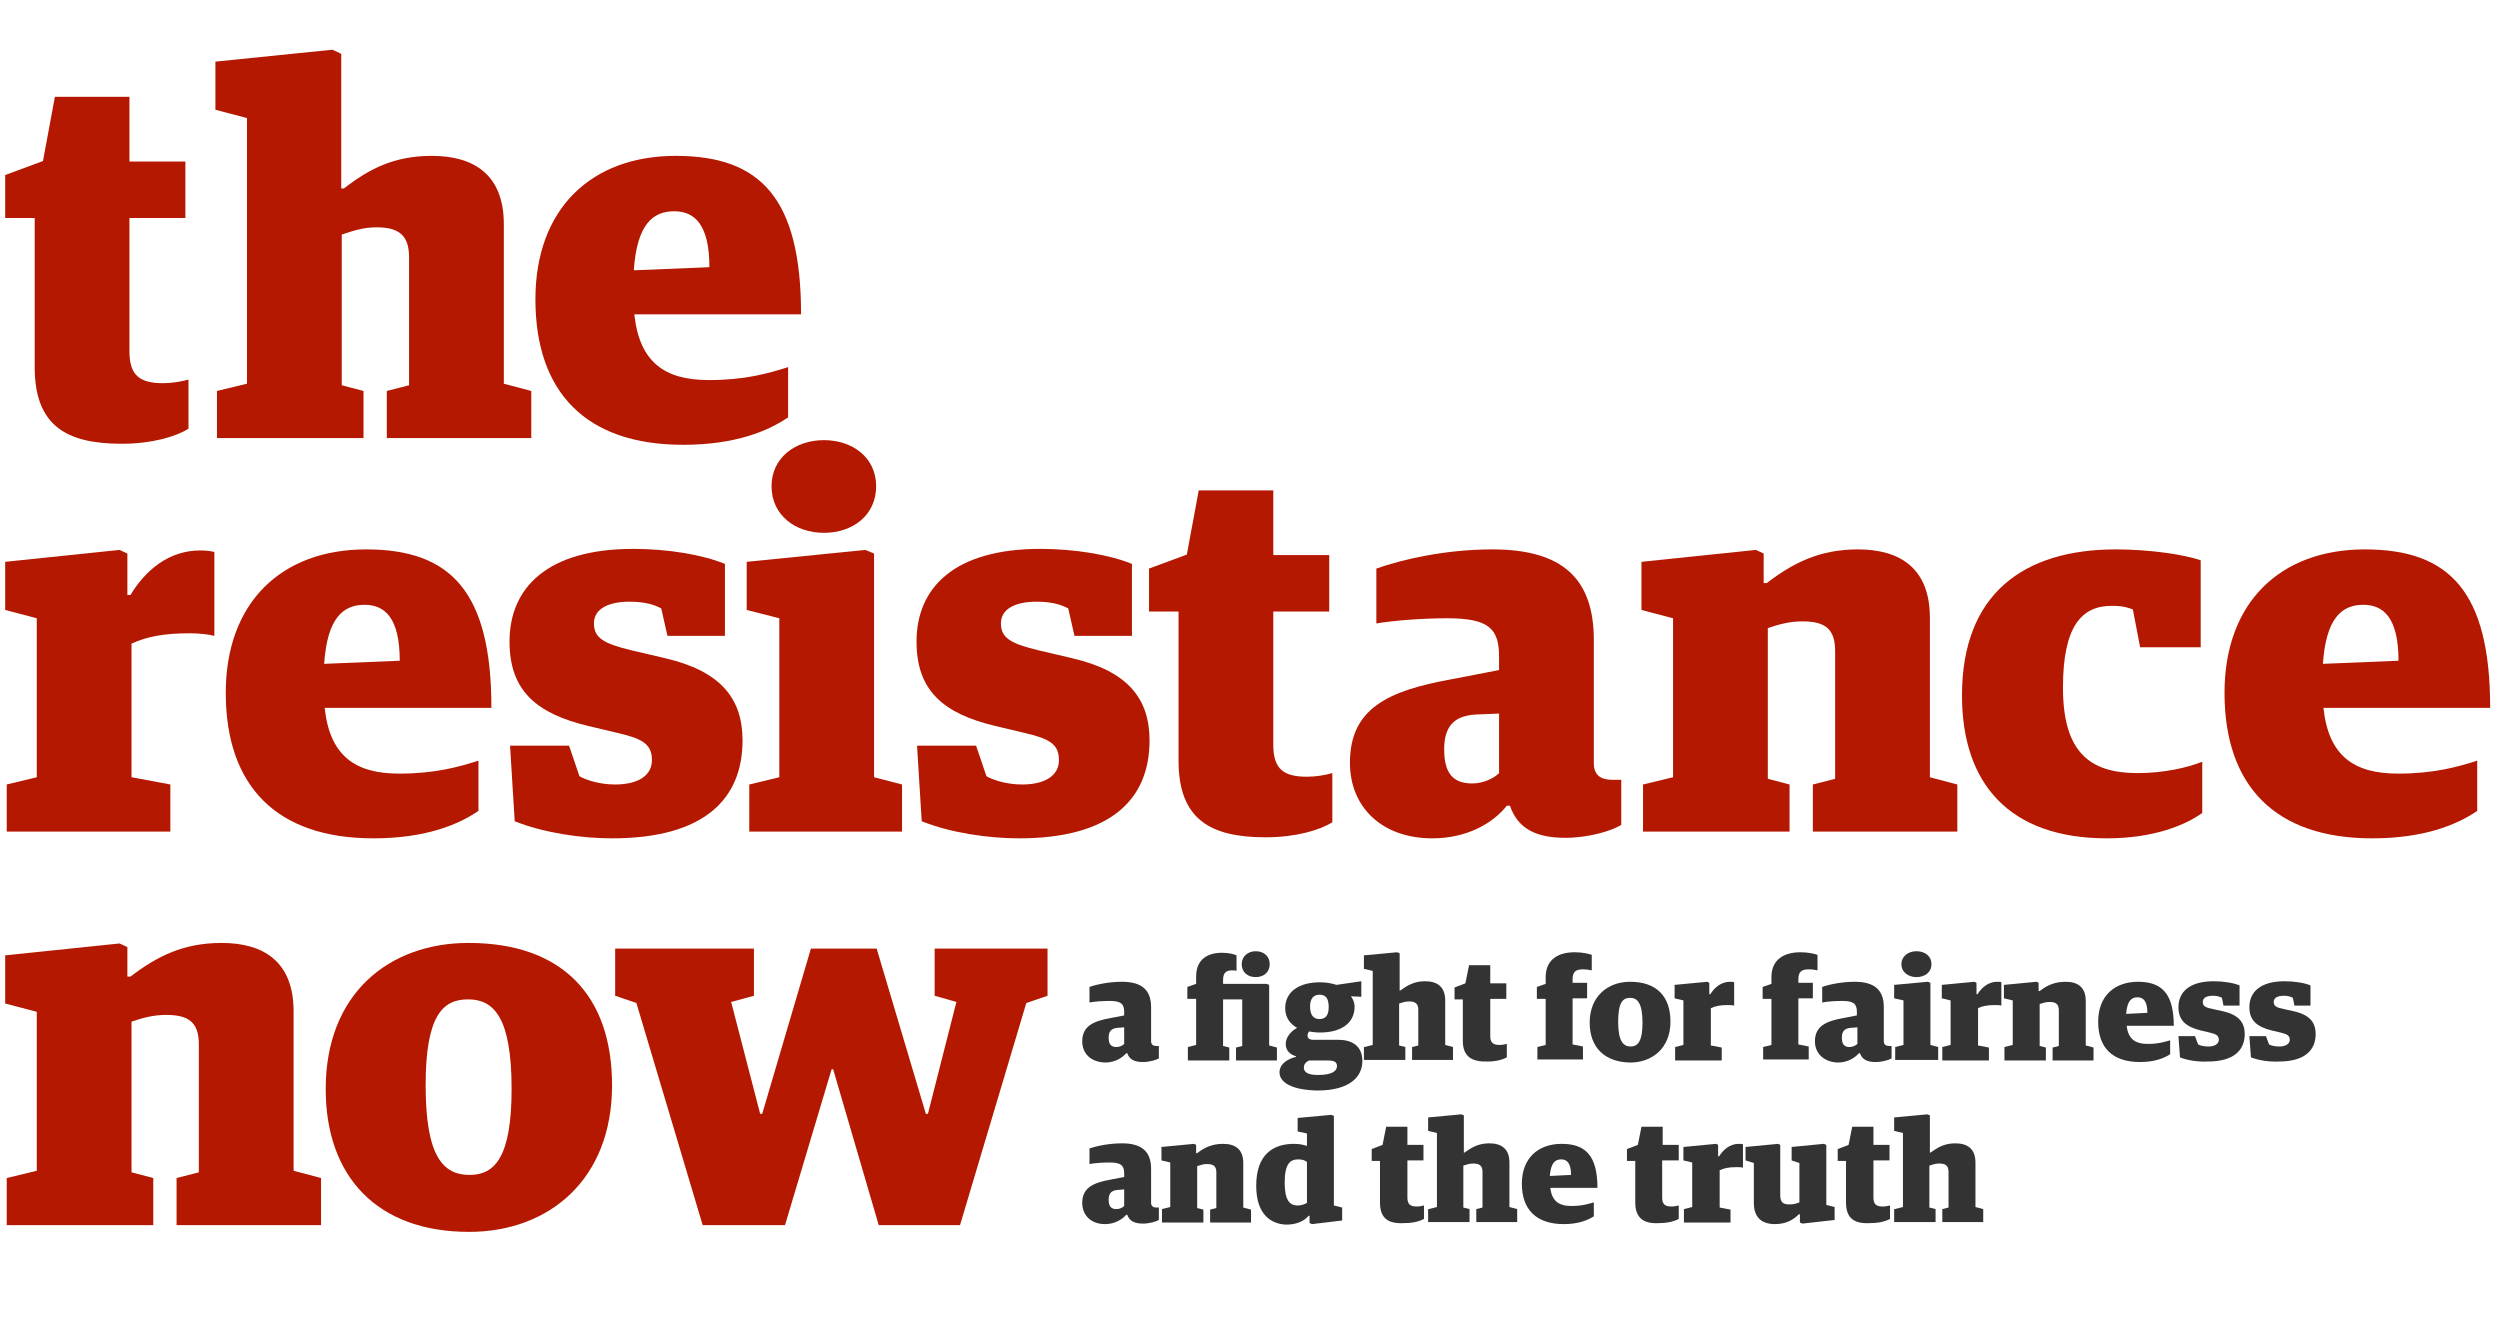
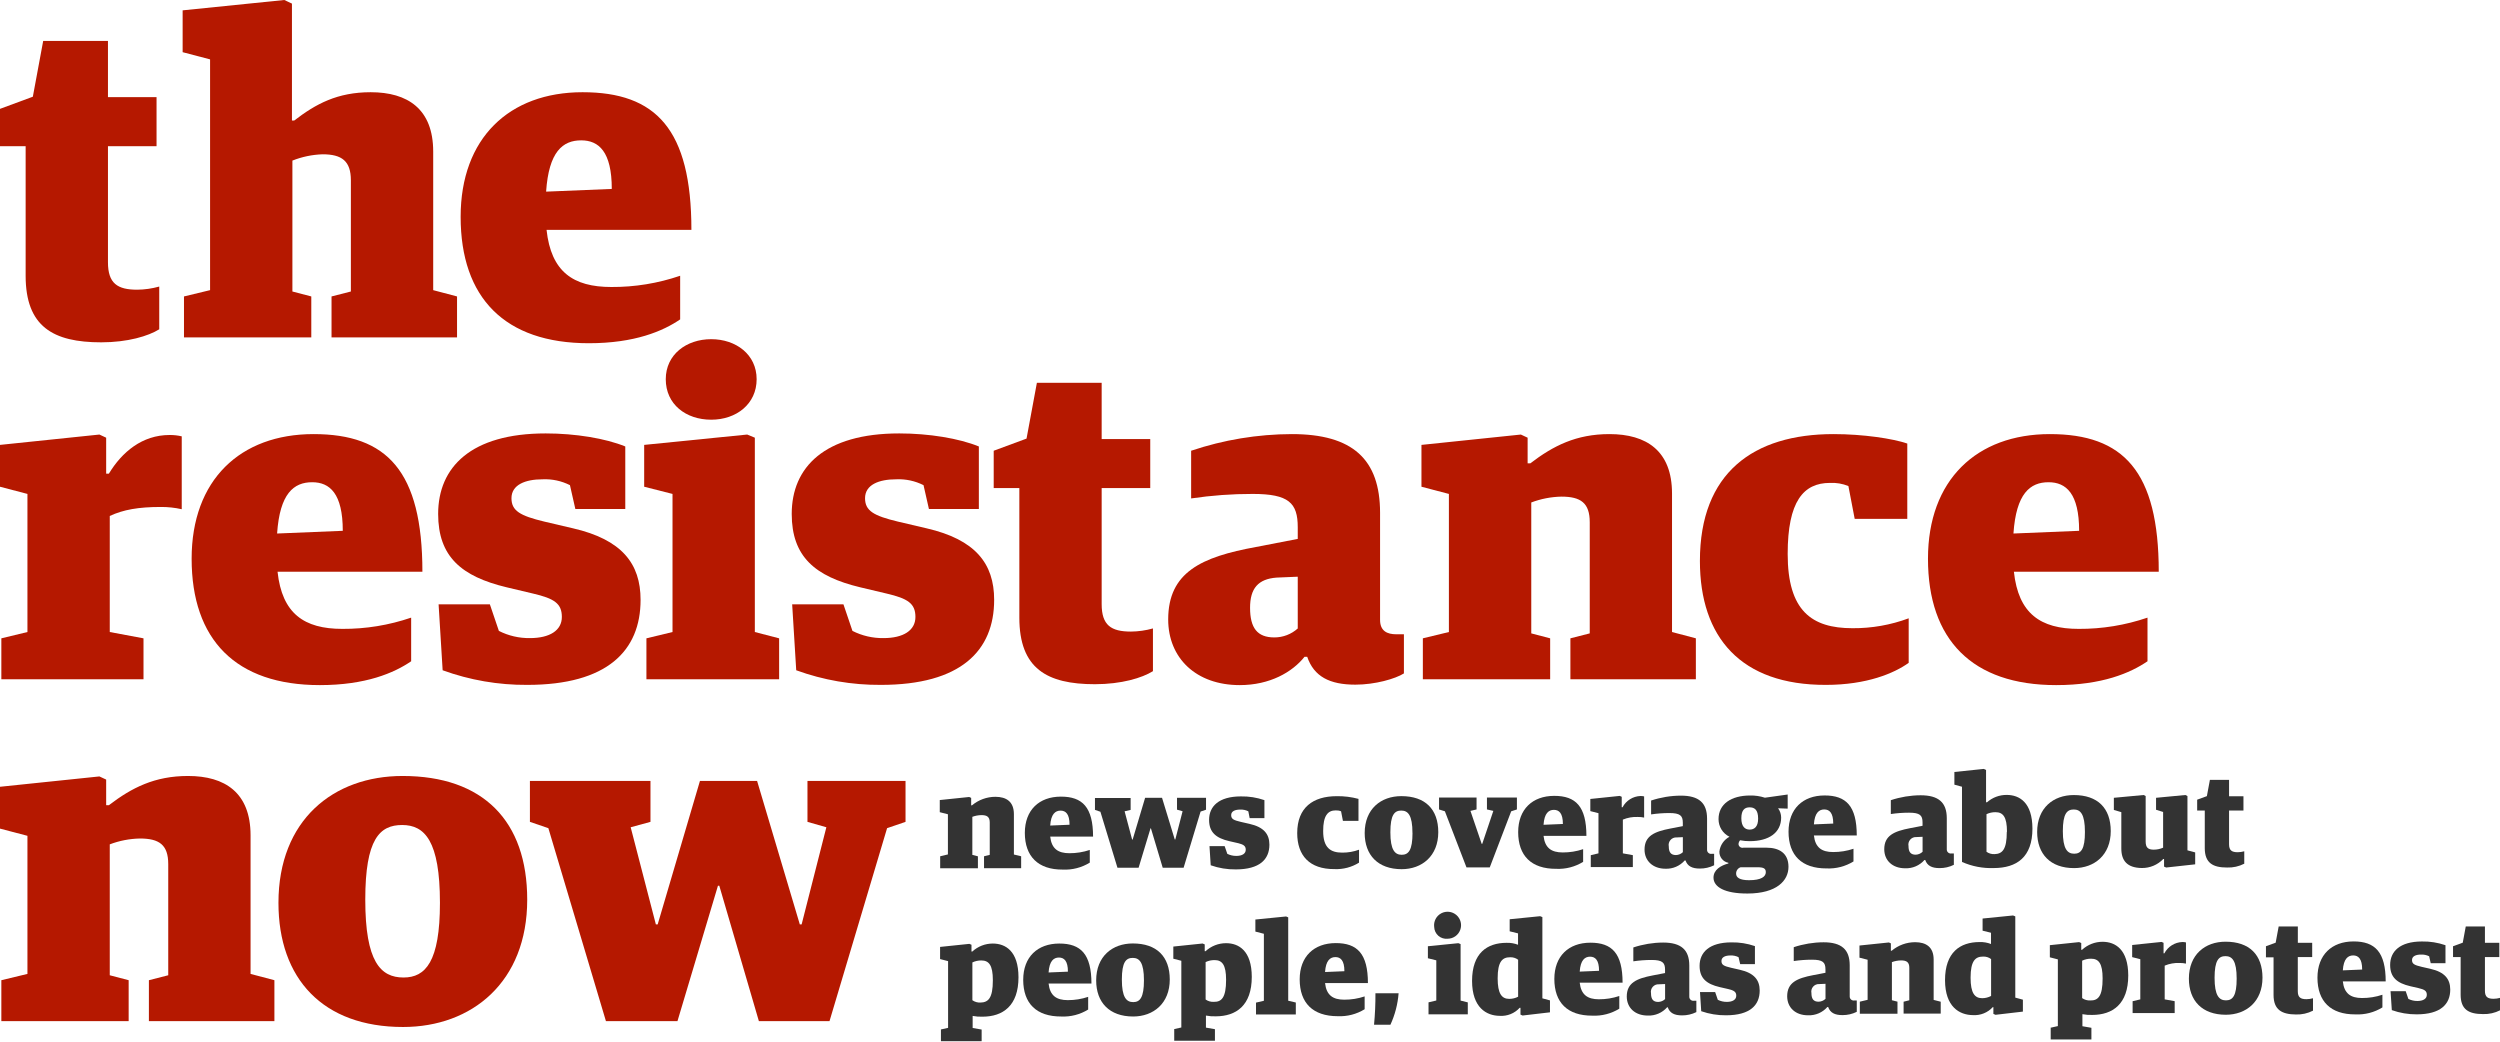
- <svg xmlns="http://www.w3.org/2000/svg" version="1.1" id="Layer_1" x="0px" y="0px" viewBox="0 0 482.8 258.7" style="enable-background:new 0 0 482.8 258.7;" xml:space="preserve">
-   <style type="text/css">
- 	.st0{fill:#B51800;}
- 	.st1{fill:#333333;}
- </style>
-   <g>
-     <path class="st0" d="M6.7,70.9V42.1H1v-8.3l7.3-2.7l2.3-12.4H25v12.5h10.8v10.9H25v25.8c0,4.7,2.1,6.1,6.5,6.1   c1.7,0,3.5-0.3,4.9-0.7v9.5c-2.4,1.5-7,2.9-12.9,2.9C12.8,85.7,6.7,82.2,6.7,70.9z" />
-     <path class="st0" d="M41.9,75.5l5.8-1.4V22.8l-6.1-1.6v-9.3l22.6-2.3l1.7,0.8v26h0.5c4.8-3.7,9.6-6.3,17-6.3   c8.2,0,13.9,3.7,13.9,13.2v30.8l5.3,1.4v9.1H74.7v-9.1l4.3-1.1V49.7c0-4.3-2-5.8-6.3-5.8c-2.6,0-4.6,0.7-6.7,1.4v29.1l4.2,1.1v9.1   H41.9V75.5z" />
-     <path class="st0" d="M103.4,57.8c0-17.5,10.8-27.7,27.1-27.7c16.4,0,24.2,8.2,24.2,30.6h-32.2c1,9.3,5.9,12.7,14.4,12.7   c7,0,11.5-1.3,15.3-2.5v9.7c-3.8,2.6-10.1,5.3-20.3,5.3C113.2,85.9,103.4,75.8,103.4,57.8z M137,51.6c0-8.3-2.9-10.8-6.8-10.8   c-4.1,0-7.2,2.5-7.8,11.4L137,51.6z" />
-     <path class="st0" d="M1.3,151.5l5.8-1.4v-30.7L1,117.8v-9.3l22.1-2.3l1.5,0.7v8h0.6c2.9-4.8,7.4-8.6,13.5-8.6c0.9,0,2,0.1,2.7,0.3   v16.2c-1.1-0.3-3-0.5-4.7-0.5c-4.9,0-8.3,0.6-11.3,2v25.8l7.5,1.4v9.1H1.3V151.5z" />
-     <path class="st0" d="M43.6,133.8c0-17.5,10.8-27.7,27.1-27.7c16.4,0,24.2,8.2,24.2,30.6H62.7c1,9.3,5.9,12.7,14.4,12.7   c7,0,11.5-1.3,15.3-2.5v9.7c-3.8,2.6-10.1,5.3-20.3,5.3C53.4,161.9,43.6,151.8,43.6,133.8z M77.2,127.6c0-8.3-2.9-10.8-6.8-10.8   c-4.1,0-7.2,2.5-7.8,11.4L77.2,127.6z" />
-     <path class="st0" d="M99.4,158.6L98.5,144h11.4l2,5.9c1.2,0.7,3.8,1.6,6.9,1.6c4.4,0,7.1-1.7,7.1-4.7s-1.7-4.1-6.4-5.2l-5.9-1.4   c-10-2.4-15.2-6.8-15.2-16.3c0-10.4,7.3-17.9,23.9-17.9c6.6,0,13.3,1.1,17.7,2.9v13.9h-11.1l-1.2-5.3c-1.3-0.7-3.1-1.3-6.1-1.3   c-3.8,0-6.9,1.2-6.9,4.2c0,2.8,1.9,3.9,7.3,5.2l6.4,1.5c10.8,2.5,15,7.8,15,15.9c0,11.3-7.4,18.9-25.2,18.9   C112.1,161.9,104.9,160.8,99.4,158.6z" />
-     <path class="st0" d="M144.7,151.5l5.8-1.4v-30.7l-6.3-1.6v-9.3l22.9-2.3l1.7,0.7v43.2l5.4,1.4v9.1h-29.5V151.5z M149,93.9   c0-5.5,4.6-8.9,10.1-8.9c5.6,0,10.1,3.4,10.1,8.9c0,5.6-4.5,9-10.1,9C153.6,102.9,149,99.5,149,93.9z" />
-     <path class="st0" d="M178,158.6l-0.9-14.6h11.4l2,5.9c1.2,0.7,3.8,1.6,6.9,1.6c4.4,0,7.1-1.7,7.1-4.7s-1.7-4.1-6.4-5.2l-5.9-1.4   c-10-2.4-15.2-6.8-15.2-16.3c0-10.4,7.3-17.9,23.9-17.9c6.6,0,13.3,1.1,17.7,2.9v13.9h-11.1l-1.2-5.3c-1.3-0.7-3.1-1.3-6.1-1.3   c-3.8,0-6.9,1.2-6.9,4.2c0,2.8,1.9,3.9,7.3,5.2l6.4,1.5c10.8,2.5,15,7.8,15,15.9c0,11.3-7.4,18.9-25.2,18.9   C190.7,161.9,183.5,160.8,178,158.6z" />
-     <path class="st0" d="M227.6,146.9v-28.8h-5.7v-8.3l7.3-2.7l2.3-12.4h14.4v12.5h10.8v10.9h-10.8v25.8c0,4.7,2.1,6.1,6.5,6.1   c1.7,0,3.5-0.3,4.9-0.7v9.5c-2.4,1.5-7,2.9-12.9,2.9C233.7,161.7,227.6,158.2,227.6,146.9z" />
-     <path class="st0" d="M260.7,147.3c0-10.5,7.4-13.9,19.5-16.1l9.3-1.8v-2.6c0-5.4-2-7.4-10-7.4c-4.7,0-10.1,0.4-13.7,1v-10.6   c5.1-1.8,13.4-3.7,22.4-3.7c13.5,0,19.6,5.6,19.6,17.5v23.8c0,2.5,1.6,3.2,3.6,3.2h1.7v8.7c-1.9,1.2-6.4,2.5-10.8,2.5   c-5.7,0-9.2-1.8-10.7-6.2H291c-2.7,3.4-7.7,6.3-14.4,6.3C266.9,161.9,260.7,155.9,260.7,147.3z M289.5,149.3v-11.5l-4.7,0.2   c-4.1,0.3-5.9,2.4-5.9,6.7c0,4.5,1.6,6.6,5.4,6.6C286.5,151.3,288.5,150.3,289.5,149.3z" />
-     <path class="st0" d="M317.3,151.5l5.8-1.4v-30.7l-6.1-1.6v-9.3l22.1-2.3l1.5,0.7v5.7h0.6c5.1-3.9,10.2-6.5,17.6-6.5   c8.2,0,13.9,3.7,13.9,13.2v30.8l5.3,1.4v9.1h-27.9v-9.1l4.3-1.1v-24.7c0-4.3-2-5.7-6.3-5.7c-2.6,0-4.6,0.6-6.7,1.3v29.1l4.2,1.1   v9.1h-28.3V151.5z" />
-     <path class="st0" d="M378.9,134.3c0-19.6,11.9-28.2,29.7-28.2c6.6,0,13.2,1,16.4,2.1V125h-11.7l-1.4-7.3c-0.8-0.3-1.7-0.7-4.1-0.7   c-5.9,0-9.4,4.1-9.4,15.8c0,12.6,5.3,16.5,14.4,16.5c5.2,0,9.8-1.1,12.5-2.2v9.9c-3.2,2.3-9.3,4.9-18.4,4.9   C388,161.9,378.9,151.3,378.9,134.3z" />
-     <path class="st0" d="M429.6,133.8c0-17.5,10.8-27.7,27.1-27.7c16.4,0,24.2,8.2,24.2,30.6h-32.2c1,9.3,5.9,12.7,14.4,12.7   c7,0,11.5-1.3,15.3-2.5v9.7c-3.8,2.6-10.1,5.3-20.3,5.3C439.4,161.9,429.6,151.8,429.6,133.8z M463.2,127.6   c0-8.3-2.9-10.8-6.8-10.8c-4.1,0-7.2,2.5-7.8,11.4L463.2,127.6z" />
-     <path class="st0" d="M1.3,227.5l5.8-1.4v-30.7L1,193.8v-9.3l22.1-2.3l1.5,0.7v5.7h0.6c5.1-3.9,10.2-6.5,17.6-6.5   c8.2,0,13.9,3.7,13.9,13.2v30.8l5.3,1.4v9.1H34.1v-9.1l4.3-1.1v-24.7c0-4.3-2-5.7-6.3-5.7c-2.6,0-4.6,0.6-6.7,1.3v29.1l4.2,1.1v9.1   H1.3V227.5z" />
-     <path class="st0" d="M62.9,210.3c0-18.4,12.2-28.2,27.6-28.2c17.9,0,27.7,10,27.7,27.5c0,18.3-12.3,28.3-27.6,28.3   C72.8,237.9,62.9,227.2,62.9,210.3z M98.8,210.3c0-13.8-3.4-17.3-8.4-17.3c-4.9,0-8.2,3.1-8.2,16.6c0,13.8,3.4,17.3,8.5,17.3   C95.6,226.9,98.8,223.4,98.8,210.3z" />
-     <path class="st0" d="M122.9,193.7l-4.1-1.4v-9.1h26.8v9.1l-4.4,1.2l5.6,21.6h0.4l9.4-31.9h12.7l9.5,31.9h0.4l5.5-21.6l-4.2-1.2   v-9.1h21.8v9.1l-4.1,1.4l-12.8,42.9h-15.7l-8.8-30.1h-0.3l-9,30.1h-15.9L122.9,193.7z" />
-   </g>
-   <g>
-     <path class="st1" d="M209,201.1c0-2.9,2.1-3.9,5.5-4.5l2.6-0.5v-0.7c0-1.5-0.6-2.1-2.8-2.1c-1.3,0-2.9,0.1-3.9,0.3v-3   c1.4-0.5,3.8-1,6.3-1c3.8,0,5.6,1.6,5.6,4.9v6.6c0,0.7,0.5,0.9,1,0.9h0.5v2.4c-0.5,0.3-1.8,0.7-3.1,0.7c-1.6,0-2.6-0.5-3-1.7h-0.2   c-0.8,0.9-2.2,1.8-4.1,1.8C210.7,205.1,209,203.5,209,201.1z M217.1,201.6v-3.2l-1.3,0.1c-1.2,0.1-1.7,0.7-1.7,1.9   c0,1.3,0.5,1.8,1.5,1.8C216.3,202.2,216.8,201.9,217.1,201.6z" />
-     <path class="st1" d="M229.4,202.2l1.6-0.4v-8.9h-1.7v-2.3l1.7-0.6v-1.4c0-3.5,2.4-4.6,5-4.6c1.4,0,2.4,0.3,2.8,0.5v3   c-0.2-0.1-0.5-0.1-0.9-0.1c-1,0-1.7,0.4-1.7,1.8v0.8h8.4l0.5,0.2v11.7l1.5,0.4v2.5h-7.9v-2.5l1.2-0.3v-9h-3.7v9l1.2,0.3v2.5h-8   V202.2z M239.8,186.2c0-1.5,1.2-2.5,2.7-2.5s2.7,0.9,2.7,2.5c0,1.6-1.2,2.5-2.7,2.5S239.8,187.8,239.8,186.2z" />
-     <path class="st1" d="M247.1,207.1c0-1.6,1.5-2.6,3.2-3v-0.1c-1.3-0.4-2-1.2-2-2.4c0-1.2,0.9-2.4,2.2-3.1c-1.4-0.8-2.3-2-2.3-3.8   c0-3.2,2.7-5,6.7-5c1.2,0,2.3,0.2,3.2,0.5l4.8-0.7v3l-2-0.1c0.4,0.6,0.7,1.2,0.7,2c0,3.2-2.6,5-6.7,5c-0.8,0-1.4-0.1-2.1-0.2   c-0.2,0.3-0.3,0.6-0.3,0.8c0,0.4,0.3,0.8,1,0.8h4.9c2.6,0,4.7,1.1,4.7,4.1c0,3.1-2.5,5.7-8.7,5.7   C249.4,210.5,247.1,209,247.1,207.1z M258.2,205.9c0-0.8-0.5-1.1-1.8-1.1h-3.6c-0.6,0.3-1,0.7-1,1.4c0,0.8,0.7,1.4,2.7,1.4   C257.3,207.6,258.2,206.8,258.2,205.9z M256.6,194.5c0-2-0.8-2.4-1.8-2.4c-1,0-1.8,0.6-1.8,2.3c0,1.8,0.8,2.4,1.8,2.4   C255.8,196.8,256.6,196.3,256.6,194.5z" />
-     <path class="st1" d="M263.5,202.2l1.6-0.4v-14.3l-1.7-0.4v-2.6l6.4-0.6l0.5,0.2v7.2h0.1c1.4-1,2.7-1.8,4.8-1.8c2.3,0,3.9,1,3.9,3.7   v8.6l1.5,0.4v2.5h-7.9v-2.5l1.2-0.3v-6.9c0-1.2-0.6-1.6-1.8-1.6c-0.7,0-1.3,0.2-1.9,0.4v8.1l1.2,0.3v2.5h-8V202.2z" />
-     <path class="st1" d="M282.5,201v-8h-1.6v-2.3l2.1-0.8l0.7-3.5h4.1v3.5h3.1v3h-3.1v7.2c0,1.3,0.6,1.7,1.8,1.7c0.5,0,1-0.1,1.4-0.2   v2.6c-0.7,0.4-2,0.8-3.7,0.8C284.3,205.1,282.5,204.1,282.5,201z" />
-     <path class="st1" d="M296.9,202.2l1.6-0.4v-8.9h-1.7v-2.3l1.7-0.6v-1.3c0-3.6,2.7-4.8,5.6-4.8c1.6,0,2.7,0.3,3.3,0.5v3   c-0.5-0.1-1-0.2-1.7-0.2c-1.3,0-2,0.4-2,1.9v0.7h2.8v3h-2.8v8.9l2,0.4v2.5h-8.8V202.2z" />
-     <path class="st1" d="M307,197.5c0-5.1,3.5-7.9,7.8-7.9c5.1,0,7.8,2.8,7.8,7.7c0,5.1-3.5,7.9-7.8,7.9   C309.8,205.1,307,202.2,307,197.5z M317.2,197.5c0-3.8-1-4.8-2.4-4.8c-1.4,0-2.3,0.9-2.3,4.6c0,3.8,1,4.8,2.4,4.8   C316.3,202.1,317.2,201.1,317.2,197.5z" />
-     <path class="st1" d="M323.5,202.2l1.6-0.4v-8.6l-1.7-0.4v-2.6l6.3-0.6l0.4,0.2v2.2h0.2c0.8-1.3,2.1-2.4,3.8-2.4   c0.3,0,0.6,0,0.8,0.1v4.5c-0.3-0.1-0.9-0.1-1.3-0.1c-1.4,0-2.4,0.2-3.2,0.6v7.2l2.1,0.4v2.5h-9V202.2z" />
-     <path class="st1" d="M340.5,202.2l1.6-0.4v-8.9h-1.7v-2.3l1.7-0.6v-1.3c0-3.6,2.7-4.8,5.6-4.8c1.6,0,2.7,0.3,3.3,0.5v3   c-0.5-0.1-1-0.2-1.7-0.2c-1.3,0-2,0.4-2,1.9v0.7h2.8v3h-2.8v8.9l2,0.4v2.5h-8.8V202.2z" />
-     <path class="st1" d="M350.5,201.1c0-2.9,2.1-3.9,5.5-4.5l2.6-0.5v-0.7c0-1.5-0.6-2.1-2.8-2.1c-1.3,0-2.9,0.1-3.9,0.3v-3   c1.4-0.5,3.8-1,6.3-1c3.8,0,5.6,1.6,5.6,4.9v6.6c0,0.7,0.5,0.9,1,0.9h0.5v2.4c-0.5,0.3-1.8,0.7-3.1,0.7c-1.6,0-2.6-0.5-3-1.7h-0.2   c-0.8,0.9-2.2,1.8-4.1,1.8C352.3,205.1,350.5,203.5,350.5,201.1z M358.7,201.6v-3.2l-1.3,0.1c-1.2,0.1-1.7,0.7-1.7,1.9   c0,1.3,0.5,1.8,1.5,1.8C357.8,202.2,358.4,201.9,358.7,201.6z" />
-     <path class="st1" d="M366,202.2l1.6-0.4v-8.6l-1.8-0.4v-2.6l6.5-0.6l0.5,0.2v12l1.5,0.4v2.5H366V202.2z M367.2,186.2   c0-1.5,1.3-2.5,2.9-2.5c1.6,0,2.9,0.9,2.9,2.5c0,1.6-1.3,2.5-2.9,2.5C368.6,188.7,367.2,187.8,367.2,186.2z" />
-     <path class="st1" d="M375.1,202.2l1.6-0.4v-8.6l-1.7-0.4v-2.6l6.3-0.6l0.4,0.2v2.2h0.2c0.8-1.3,2.1-2.4,3.8-2.4   c0.3,0,0.6,0,0.8,0.1v4.5c-0.3-0.1-0.9-0.1-1.3-0.1c-1.4,0-2.4,0.2-3.2,0.6v7.2l2.1,0.4v2.5h-9V202.2z" />
-     <path class="st1" d="M387.1,202.2l1.6-0.4v-8.6l-1.7-0.4v-2.6l6.3-0.6l0.4,0.2v1.6h0.2c1.4-1.1,2.9-1.8,5-1.8c2.3,0,3.9,1,3.9,3.7   v8.6l1.5,0.4v2.5h-7.9v-2.5l1.2-0.3v-6.9c0-1.2-0.6-1.6-1.8-1.6c-0.7,0-1.3,0.2-1.9,0.4v8.1l1.2,0.3v2.5h-8V202.2z" />
-     <path class="st1" d="M405.2,197.3c0-4.9,3.1-7.7,7.7-7.7c4.6,0,6.9,2.3,6.9,8.5h-9.1c0.3,2.6,1.7,3.5,4.1,3.5c2,0,3.3-0.4,4.3-0.7   v2.7c-1.1,0.7-2.9,1.5-5.8,1.5C407.9,205.1,405.2,202.3,405.2,197.3z M414.7,195.6c0-2.3-0.8-3-1.9-3c-1.2,0-2,0.7-2.2,3.2   L414.7,195.6z" />
-     <path class="st1" d="M421,204.2l-0.3-4.1h3.2l0.6,1.6c0.3,0.2,1.1,0.4,2,0.4c1.2,0,2-0.5,2-1.3s-0.5-1.1-1.8-1.4l-1.7-0.4   c-2.8-0.7-4.3-1.9-4.3-4.5c0-2.9,2.1-5,6.8-5c1.9,0,3.8,0.3,5,0.8v3.9h-3.1l-0.3-1.5c-0.4-0.2-0.9-0.4-1.7-0.4c-1.1,0-2,0.3-2,1.2   c0,0.8,0.5,1.1,2.1,1.4l1.8,0.4c3.1,0.7,4.2,2.2,4.2,4.4c0,3.1-2.1,5.3-7.1,5.3C424.6,205.1,422.5,204.8,421,204.2z" />
-     <path class="st1" d="M434.7,204.2l-0.3-4.1h3.2l0.6,1.6c0.3,0.2,1.1,0.4,2,0.4c1.2,0,2-0.5,2-1.3s-0.5-1.1-1.8-1.4l-1.7-0.4   c-2.8-0.7-4.3-1.9-4.3-4.5c0-2.9,2.1-5,6.8-5c1.9,0,3.8,0.3,5,0.8v3.9h-3.1l-0.3-1.5c-0.4-0.2-0.9-0.4-1.7-0.4c-1.1,0-2,0.3-2,1.2   c0,0.8,0.5,1.1,2.1,1.4l1.8,0.4c3.1,0.7,4.2,2.2,4.2,4.4c0,3.1-2.1,5.3-7.1,5.3C438.3,205.1,436.3,204.8,434.7,204.2z" />
-     <path class="st1" d="M209,232.3c0-2.9,2.1-3.9,5.5-4.5l2.6-0.5v-0.7c0-1.5-0.6-2.1-2.8-2.1c-1.3,0-2.9,0.1-3.9,0.3v-3   c1.4-0.5,3.8-1,6.3-1c3.8,0,5.6,1.6,5.6,4.9v6.6c0,0.7,0.5,0.9,1,0.9h0.5v2.4c-0.5,0.3-1.8,0.7-3.1,0.7c-1.6,0-2.6-0.5-3-1.7h-0.2   c-0.8,0.9-2.2,1.8-4.1,1.8C210.7,236.4,209,234.7,209,232.3z M217.1,232.9v-3.2l-1.3,0.1c-1.2,0.1-1.7,0.7-1.7,1.9   c0,1.3,0.5,1.8,1.5,1.8C216.3,233.5,216.8,233.2,217.1,232.9z" />
-     <path class="st1" d="M224.4,233.5l1.6-0.4v-8.6l-1.7-0.4v-2.6l6.3-0.6l0.4,0.2v1.6h0.2c1.4-1.1,2.9-1.8,5-1.8c2.3,0,3.9,1,3.9,3.7   v8.6l1.5,0.4v2.5h-7.9v-2.5l1.2-0.3v-6.9c0-1.2-0.6-1.6-1.8-1.6c-0.7,0-1.3,0.2-1.9,0.4v8.1l1.2,0.3v2.5h-8V233.5z" />
-     <path class="st1" d="M242.6,229c0-6,3.2-8.1,7.3-8.1c1.2,0,1.8,0.2,2.5,0.4v-2.4l-1.8-0.4v-2.6l6.5-0.6l0.5,0.2v17.3l1.6,0.4v2.5   l-5.8,0.7l-0.5-0.2v-1.4h-0.2c-0.8,1-2.3,1.7-4.3,1.7C245.6,236.4,242.6,234.7,242.6,229z M252.4,232.3v-7.9   c-0.4-0.3-0.8-0.5-1.7-0.5c-1.6,0-2.6,0.9-2.6,4.5c0,3.3,0.9,4.4,2.5,4.4C251.3,232.8,251.9,232.6,252.4,232.3z" />
-     <path class="st1" d="M266.5,232.2v-8h-1.6v-2.3l2.1-0.8l0.7-3.5h4.1v3.5h3.1v3h-3.1v7.2c0,1.3,0.6,1.7,1.8,1.7c0.5,0,1-0.1,1.4-0.2   v2.6c-0.7,0.4-2,0.8-3.7,0.8C268.2,236.4,266.5,235.4,266.5,232.2z" />
-     <path class="st1" d="M275.9,233.5l1.6-0.4v-14.3l-1.7-0.4v-2.6l6.4-0.6l0.5,0.2v7.2h0.1c1.4-1,2.7-1.8,4.8-1.8c2.3,0,3.9,1,3.9,3.7   v8.6l1.5,0.4v2.5h-7.9v-2.5l1.2-0.3v-6.9c0-1.2-0.6-1.6-1.8-1.6c-0.7,0-1.3,0.2-1.9,0.4v8.1l1.2,0.3v2.5h-8V233.5z" />
-     <path class="st1" d="M293.9,228.6c0-4.9,3.1-7.7,7.7-7.7c4.6,0,6.9,2.3,6.9,8.5h-9.1c0.3,2.6,1.7,3.5,4.1,3.5c2,0,3.3-0.4,4.3-0.7   v2.7c-1.1,0.7-2.9,1.5-5.8,1.5C296.7,236.4,293.9,233.6,293.9,228.6z M303.4,226.9c0-2.3-0.8-3-1.9-3c-1.2,0-2,0.7-2.2,3.2   L303.4,226.9z" />
-     <path class="st1" d="M315.8,232.2v-8h-1.6v-2.3l2.1-0.8l0.7-3.5h4.1v3.5h3.1v3H321v7.2c0,1.3,0.6,1.7,1.8,1.7c0.5,0,1-0.1,1.4-0.2   v2.6c-0.7,0.4-2,0.8-3.7,0.8C317.6,236.4,315.8,235.4,315.8,232.2z" />
-     <path class="st1" d="M325.2,233.5l1.6-0.4v-8.6l-1.7-0.4v-2.6l6.3-0.6l0.4,0.2v2.2h0.2c0.8-1.3,2.1-2.4,3.8-2.4   c0.3,0,0.6,0,0.8,0.1v4.5c-0.3-0.1-0.9-0.1-1.3-0.1c-1.4,0-2.4,0.2-3.2,0.6v7.2l2.1,0.4v2.5h-9V233.5z" />
-     <path class="st1" d="M338.7,232.3v-7.7l-1.6-0.5v-2.6l6.3-0.6l0.4,0.2v9.7c0,1.2,0.4,1.8,1.7,1.8c1,0,1.5-0.2,2-0.4v-7.6l-1.5-0.5   v-2.6l6.2-0.6l0.5,0.2v11.6l1.6,0.4v2.5l-6.2,0.7l-0.5-0.2v-1.6h-0.2c-1,1-2.4,1.9-4.6,1.9C340,236.4,338.7,234.9,338.7,232.3z" />
-     <path class="st1" d="M356.5,232.2v-8h-1.6v-2.3l2.1-0.8l0.7-3.5h4.1v3.5h3.1v3h-3.1v7.2c0,1.3,0.6,1.7,1.8,1.7c0.5,0,1-0.1,1.4-0.2   v2.6c-0.7,0.4-2,0.8-3.7,0.8C358.2,236.4,356.5,235.4,356.5,232.2z" />
-     <path class="st1" d="M365.9,233.5l1.6-0.4v-14.3l-1.7-0.4v-2.6l6.4-0.6l0.5,0.2v7.2h0.1c1.4-1,2.7-1.8,4.8-1.8c2.3,0,3.9,1,3.9,3.7   v8.6l1.5,0.4v2.5h-7.9v-2.5l1.2-0.3v-6.9c0-1.2-0.6-1.6-1.8-1.6c-0.7,0-1.3,0.2-1.9,0.4v8.1l1.2,0.3v2.5h-8V233.5z" />
-   </g>
+ <svg xmlns="http://www.w3.org/2000/svg" viewBox="0 0 555.75 231.46">
+   <defs>
+     <style>.a{fill:#b51800;}.b{fill:#333;}</style>
+   </defs>
+   <path class="a" d="M6.7,70.95V42.15H1v-8.3l7.3-2.7,2.3-12.4H25v12.5H35.8v10.9H25v25.8c0,4.7,2.1,6.1,6.5,6.1a18.69,18.69,0,0,0,4.9-.7v9.5c-2.4,1.5-7,2.9-12.9,2.9C12.8,85.75,6.7,82.25,6.7,70.95Z" transform="translate(-1 -9.65)" />
+   <path class="a" d="M41.9,75.55l5.8-1.4V22.85l-6.1-1.6v-9.3l22.6-2.3,1.7,0.8v26h0.5c4.8-3.7,9.6-6.3,17-6.3,8.2,0,13.9,3.7,13.9,13.2v30.8l5.3,1.4v9.1H74.7v-9.1l4.3-1.1V49.75c0-4.3-2-5.8-6.3-5.8a20,20,0,0,0-6.7,1.4v29.1l4.2,1.1v9.1H41.9v-9.1Z" transform="translate(-1 -9.65)" />
+   <path class="a" d="M103.4,57.85c0-17.5,10.8-27.7,27.1-27.7s24.2,8.2,24.2,30.6H122.5c1,9.3,5.9,12.7,14.4,12.7a46.49,46.49,0,0,0,15.3-2.5v9.7c-3.8,2.6-10.1,5.3-20.3,5.3C113.2,85.95,103.4,75.85,103.4,57.85Zm33.6-6.2c0-8.3-2.9-10.8-6.8-10.8-4.1,0-7.2,2.5-7.8,11.4Z" transform="translate(-1 -9.65)" />
+   <path class="a" d="M1.3,151.55l5.8-1.4v-30.7L1,117.85v-9.3l22.1-2.3,1.5,0.7v8h0.6c2.9-4.8,7.4-8.6,13.5-8.6a11.17,11.17,0,0,1,2.7.3v16.2a20.47,20.47,0,0,0-4.7-.5c-4.9,0-8.3.6-11.3,2v25.8l7.5,1.4v9.1H1.3v-9.1Z" transform="translate(-1 -9.65)" />
+   <path class="a" d="M43.6,133.85c0-17.5,10.8-27.7,27.1-27.7s24.2,8.2,24.2,30.6H62.7c1,9.3,5.9,12.7,14.4,12.7a46.49,46.49,0,0,0,15.3-2.5v9.7c-3.8,2.6-10.1,5.3-20.3,5.3C53.4,161.95,43.6,151.85,43.6,133.85Zm33.6-6.2c0-8.3-2.9-10.8-6.8-10.8-4.1,0-7.2,2.5-7.8,11.4Z" transform="translate(-1 -9.65)" />
+   <path class="a" d="M99.4,158.65L98.5,144h11.4l2,5.9a14.79,14.79,0,0,0,6.9,1.6c4.4,0,7.1-1.7,7.1-4.7s-1.7-4.1-6.4-5.2l-5.9-1.4c-10-2.4-15.2-6.8-15.2-16.3,0-10.4,7.3-17.9,23.9-17.9,6.6,0,13.3,1.1,17.7,2.9v13.9H128.9l-1.2-5.3a12.27,12.27,0,0,0-6.1-1.3c-3.8,0-6.9,1.2-6.9,4.2,0,2.8,1.9,3.9,7.3,5.2l6.4,1.5c10.8,2.5,15,7.8,15,15.9,0,11.3-7.4,18.9-25.2,18.9A53.91,53.91,0,0,1,99.4,158.65Z" transform="translate(-1 -9.65)" />
+   <path class="a" d="M144.7,151.55l5.8-1.4v-30.7l-6.3-1.6v-9.3l22.9-2.3,1.7,0.7v43.2l5.4,1.4v9.1H144.7v-9.1Zm4.3-57.6c0-5.5,4.6-8.9,10.1-8.9s10.1,3.4,10.1,8.9-4.5,9-10.1,9S149,99.55,149,93.95Z" transform="translate(-1 -9.65)" />
+   <path class="a" d="M178,158.65L177.1,144h11.4l2,5.9a14.79,14.79,0,0,0,6.9,1.6c4.4,0,7.1-1.7,7.1-4.7s-1.7-4.1-6.4-5.2l-5.9-1.4c-10-2.4-15.2-6.8-15.2-16.3,0-10.4,7.3-17.9,23.9-17.9,6.6,0,13.3,1.1,17.7,2.9v13.9H207.5l-1.2-5.3a12.27,12.27,0,0,0-6.1-1.3c-3.8,0-6.9,1.2-6.9,4.2,0,2.8,1.9,3.9,7.3,5.2l6.4,1.5c10.8,2.5,15,7.8,15,15.9,0,11.3-7.4,18.9-25.2,18.9A53.91,53.91,0,0,1,178,158.65Z" transform="translate(-1 -9.65)" />
+   <path class="a" d="M227.6,146.95v-28.8h-5.7v-8.3l7.3-2.7,2.3-12.4h14.4v12.5h10.8v10.9H245.9v25.8c0,4.7,2.1,6.1,6.5,6.1a18.69,18.69,0,0,0,4.9-.7v9.5c-2.4,1.5-7,2.9-12.9,2.9C233.7,161.75,227.6,158.25,227.6,146.95Z" transform="translate(-1 -9.65)" />
+   <path class="a" d="M260.69,147.35c0-10.5,7.4-13.9,19.5-16.1l9.3-1.8v-2.6c0-5.4-2-7.4-10-7.4a92.52,92.52,0,0,0-13.7,1v-10.6a70.75,70.75,0,0,1,22.4-3.7c13.5,0,19.6,5.6,19.6,17.5v23.8c0,2.5,1.6,3.2,3.6,3.2h1.7v8.7c-1.9,1.2-6.4,2.5-10.8,2.5-5.7,0-9.2-1.8-10.7-6.2H291c-2.7,3.4-7.7,6.3-14.4,6.3C266.9,161.95,260.69,155.95,260.69,147.35Zm28.8,2v-11.5l-4.7.2c-4.1.3-5.9,2.4-5.9,6.7,0,4.5,1.6,6.6,5.4,6.6A7.77,7.77,0,0,0,289.5,149.35Z" transform="translate(-1 -9.65)" />
+   <path class="a" d="M317.29,151.55l5.8-1.4v-30.7l-6.1-1.6v-9.3l22.1-2.3,1.5,0.7v5.7h0.6c5.1-3.9,10.2-6.5,17.6-6.5,8.2,0,13.9,3.7,13.9,13.2v30.8l5.3,1.4v9.1H350.1v-9.1l4.3-1.1v-24.7c0-4.3-2-5.7-6.3-5.7a20,20,0,0,0-6.7,1.3v29.1l4.2,1.1v9.1h-28.3v-9.1Z" transform="translate(-1 -9.65)" />
+   <path class="a" d="M378.89,134.35c0-19.6,11.9-28.2,29.7-28.2,6.6,0,13.2,1,16.4,2.1V125H413.3l-1.4-7.3a9.57,9.57,0,0,0-4.1-.7c-5.9,0-9.4,4.1-9.4,15.8,0,12.6,5.3,16.5,14.4,16.5a35.06,35.06,0,0,0,12.5-2.2V157c-3.2,2.3-9.3,4.9-18.4,4.9C388,161.95,378.89,151.35,378.89,134.35Z" transform="translate(-1 -9.65)" />
+   <path class="a" d="M429.59,133.85c0-17.5,10.8-27.7,27.1-27.7s24.2,8.2,24.2,30.6h-32.2c1,9.3,5.9,12.7,14.4,12.7a46.5,46.5,0,0,0,15.3-2.5v9.7c-3.8,2.6-10.1,5.3-20.3,5.3C439.39,161.95,429.59,151.85,429.59,133.85Zm33.6-6.2c0-8.3-2.9-10.8-6.8-10.8-4.1,0-7.2,2.5-7.8,11.4Z" transform="translate(-1 -9.65)" />
+   <path class="a" d="M1.3,227.55l5.8-1.4v-30.7L1,193.85v-9.3l22.1-2.3,1.5,0.7v5.7h0.6c5.1-3.9,10.2-6.5,17.6-6.5,8.2,0,13.9,3.7,13.9,13.2v30.8l5.3,1.4v9.1H34.1v-9.1l4.3-1.1v-24.7c0-4.3-2-5.7-6.3-5.7a20,20,0,0,0-6.7,1.3v29.1l4.2,1.1v9.1H1.3v-9.1Z" transform="translate(-1 -9.65)" />
+   <path class="a" d="M62.9,210.35c0-18.4,12.2-28.2,27.6-28.2,17.9,0,27.7,10,27.7,27.5,0,18.3-12.3,28.3-27.6,28.3C72.8,237.95,62.9,227.25,62.9,210.35Zm35.9,0c0-13.8-3.4-17.3-8.4-17.3s-8.2,3.1-8.2,16.6c0,13.8,3.4,17.3,8.5,17.3C95.6,226.95,98.8,223.45,98.8,210.35Z" transform="translate(-1 -9.65)" />
+   <path class="a" d="M122.9,193.75l-4.1-1.4v-9.1h26.8v9.1l-4.4,1.2,5.6,21.6h0.4l9.4-31.9h12.7l9.5,31.9h0.4l5.5-21.6-4.2-1.2v-9.1h21.8v9.1l-4.1,1.4-12.8,42.9H169.7l-8.8-30.1h-0.3l-9,30.1H135.7Z" transform="translate(-1 -9.65)" />
+   <path class="b" d="M210,200l1.72-.41v-8.93l-1.81-.46v-2.7l6.54-.68,0.44,0.2v1.66h0.18a8.11,8.11,0,0,1,5.2-1.9c2.43,0,4.11,1.07,4.12,3.83v9L228,200v2.65h-8.25V200l1.27-.32v-7.18c0-1.25-.59-1.66-1.87-1.65a6,6,0,0,0-2,.38v8.46l1.24,0.32v2.65H210V200Z" transform="translate(-1 -9.65)" />
+   <path class="b" d="M228.82,194.81c0-5.09,3.18-8.06,8-8.07s7.16,2.37,7.17,8.89l-9.53,0c0.3,2.7,1.75,3.69,4.27,3.69a14,14,0,0,0,4.53-.73v2.82a10.47,10.47,0,0,1-6,1.55C231.74,203,228.83,200,228.82,194.81Zm9.94-1.82c0-2.41-.86-3.14-2-3.14s-2.13.73-2.3,3.32Z" transform="translate(-1 -9.65)" />
+   <path class="b" d="M245.62,190.1l-1.21-.41v-2.65h7.93v2.65L251,190l1.67,6.28h0.12l2.77-9.28h3.76l2.83,9.27h0.12l1.62-6.28-1.24-.35V187h6.45v2.65l-1.21.41-3.77,12.48h-4.65l-2.62-8.75h-0.09l-2.65,8.76h-4.7Z" transform="translate(-1 -9.65)" />
+   <path class="b" d="M270.14,202l-0.27-4.25h3.37l0.59,1.71a4.43,4.43,0,0,0,2,.46c1.3,0,2.1-.5,2.1-1.37s-0.5-1.19-1.9-1.51l-1.75-.4c-3-.69-4.5-2-4.5-4.73,0-3,2.15-5.21,7.06-5.22a15.16,15.16,0,0,1,5.24.83v4h-3.28L278.5,190a3.68,3.68,0,0,0-1.81-.38c-1.12,0-2,.35-2,1.23s0.56,1.13,2.16,1.51l1.89,0.43c3.2,0.72,4.44,2.26,4.45,4.62,0,3.29-2.18,5.5-7.45,5.51A16.2,16.2,0,0,1,270.14,202Z" transform="translate(-1 -9.65)" />
+   <path class="b" d="M289.37,194.86c0-5.7,3.51-8.21,8.77-8.22a17.68,17.68,0,0,1,4.85.6v4.89h-3.46L299.12,190a2.87,2.87,0,0,0-1.21-.2c-1.75,0-2.78,1.2-2.77,4.6,0,3.66,1.58,4.8,4.27,4.79a10.54,10.54,0,0,0,3.7-.65v2.88a9.52,9.52,0,0,1-5.44,1.43C292.07,202.89,289.38,199.81,289.37,194.86Z" transform="translate(-1 -9.65)" />
+   <path class="b" d="M304.37,194.84c0-5.35,3.6-8.21,8.15-8.21,5.3,0,8.2,2.9,8.21,8,0,5.32-3.63,8.24-8.15,8.24C307.31,202.86,304.38,199.75,304.37,194.84Zm10.62,0c0-4-1-5-2.49-5s-2.42.91-2.42,4.83,1,5,2.52,5S315,198.63,315,194.82Z" transform="translate(-1 -9.65)" />
+   <path class="b" d="M322.2,190l-1.3-.41v-2.65h8.34v2.65l-1.36.32,2.5,7.33h0.12l2.47-7.33-1.42-.32v-2.65h6.66v2.65l-1.27.41-4.77,12.48H327Z" transform="translate(-1 -9.65)" />
+   <path class="b" d="M338.49,194.64c0-5.09,3.18-8.06,8-8.07s7.16,2.37,7.17,8.89l-9.53,0c0.3,2.7,1.75,3.69,4.27,3.69a14,14,0,0,0,4.53-.73v2.82a10.47,10.47,0,0,1-6,1.55C341.4,202.81,338.5,199.88,338.49,194.64Zm9.94-1.82c0-2.41-.86-3.14-2-3.14s-2.13.73-2.3,3.32Z" transform="translate(-1 -9.65)" />
+   <path class="b" d="M354.62,199.76l1.72-.41v-8.93l-1.81-.46v-2.7l6.54-.68,0.44,0.2v2.33h0.18a4.71,4.71,0,0,1,4-2.51,3.36,3.36,0,0,1,.8.09v4.71a6.17,6.17,0,0,0-1.39-.14,7.72,7.72,0,0,0-3.34.59v7.5l2.22,0.4v2.65h-9.35v-2.65Z" transform="translate(-1 -9.65)" />
+   <path class="b" d="M366.58,198.52c0-3.05,2.18-4,5.76-4.69l2.75-.53v-0.76c0-1.57-.6-2.15-3-2.15a27.93,27.93,0,0,0-4.05.3v-3.08a21.24,21.24,0,0,1,6.63-1.09c4,0,5.8,1.62,5.81,5.08v6.92a0.89,0.89,0,0,0,1.07.93h0.5V202a7,7,0,0,1-3.19.73c-1.69,0-2.72-.52-3.17-1.8h-0.18a5.41,5.41,0,0,1-4.26,1.84C368.42,202.77,366.58,201,366.58,198.52Zm8.52,0.57v-3.34l-1.39.06a1.67,1.67,0,0,0-1.74,2c0,1.31.48,1.92,1.6,1.92A2.32,2.32,0,0,0,375.1,199.09Z" transform="translate(-1 -9.65)" />
+   <path class="b" d="M381.91,204.75c0-1.72,1.56-2.68,3.31-3.15v-0.15a2.46,2.46,0,0,1-2-2.5,4.3,4.3,0,0,1,2.24-3.29,4.35,4.35,0,0,1-2.43-3.92c0-3.37,2.83-5.24,7-5.25a10,10,0,0,1,3.31.49l5.06-.71v3.14l-2.13-.08a3.52,3.52,0,0,1,.68,2.06c0,3.37-2.74,5.24-6.94,5.25a10.4,10.4,0,0,1-2.19-.2,1.39,1.39,0,0,0-.35.87,0.88,0.88,0,0,0,1.1.78h5.12c2.75,0,4.88,1.16,4.89,4.24s-2.62,5.94-9.1,5.95C384.38,208.3,381.92,206.82,381.91,204.75Zm11.63-1.21c0-.84-0.5-1.1-1.87-1.1h-3.73a1.45,1.45,0,0,0-1,1.43c0,0.84.77,1.45,2.87,1.45C392.57,205.32,393.54,204.5,393.54,203.54Zm-1.71-11.92c0-2-.83-2.5-1.9-2.5s-1.83.58-1.83,2.42,0.8,2.53,1.84,2.53S391.84,193.45,391.83,191.62Z" transform="translate(-1 -9.65)" />
+   <path class="b" d="M398.59,194.55c0-5.09,3.18-8.06,8-8.07s7.16,2.37,7.17,8.89l-9.53,0c0.3,2.7,1.75,3.69,4.27,3.69a14,14,0,0,0,4.53-.73v2.82a10.48,10.48,0,0,1-6,1.55C401.5,202.71,398.6,199.78,398.59,194.55Zm9.94-1.82c0-2.41-.86-3.14-2-3.14s-2.13.73-2.3,3.32Z" transform="translate(-1 -9.65)" />
+   <path class="b" d="M419.87,198.44c0-3.05,2.18-4,5.76-4.69l2.75-.53v-0.76c0-1.57-.59-2.15-3-2.15a27.78,27.78,0,0,0-4.05.3v-3.08a21.26,21.26,0,0,1,6.63-1.09c4,0,5.8,1.62,5.81,5.08v6.92a0.89,0.89,0,0,0,1.07.93h0.5v2.53a7.05,7.05,0,0,1-3.19.73c-1.69,0-2.72-.52-3.17-1.8h-0.18a5.41,5.41,0,0,1-4.26,1.84C421.71,202.68,419.87,200.94,419.87,198.44Zm8.52,0.57v-3.34l-1.39.06a1.67,1.67,0,0,0-1.74,2c0,1.31.48,1.92,1.6,1.92A2.32,2.32,0,0,0,428.39,199Z" transform="translate(-1 -9.65)" />
+   <path class="b" d="M437.15,201.26l0-16.72-1.69-.46v-2.82l6.54-.68,0.5,0.23V188h0.21a6.53,6.53,0,0,1,4.38-1.64c2.84,0,5.71,1.68,5.72,7.49,0,6.37-3.51,8.76-8.6,8.77A16,16,0,0,1,437.15,201.26Zm10-6.7c0-3.29-.86-4.36-2.55-4.36a4.48,4.48,0,0,0-2,.44V199a2.77,2.77,0,0,0,1.78.52C446.09,199.47,447.12,198.54,447.11,194.56Z" transform="translate(-1 -9.65)" />
+   <path class="b" d="M453.86,194.6c0-5.35,3.6-8.21,8.15-8.21,5.3,0,8.2,2.9,8.21,8,0,5.32-3.63,8.24-8.15,8.24C456.8,202.63,453.87,199.52,453.86,194.6Zm10.62,0c0-4-1-5-2.49-5s-2.42.91-2.42,4.83,1,5,2.52,5S464.49,198.4,464.48,194.59Z" transform="translate(-1 -9.65)" />
+   <path class="b" d="M472.57,198.27v-8.08l-1.66-.49V187l6.63-.62,0.44,0.23,0,10.09c0,1.28.45,1.83,1.78,1.83a5.13,5.13,0,0,0,2.1-.44v-7.94l-1.57-.49V187l6.51-.62,0.47,0.23,0,12.07,1.72,0.46v2.65l-6.45.71-0.47-.2v-1.69h-0.18a6.49,6.49,0,0,1-4.76,2C473.88,202.57,472.57,201,472.57,198.27Z" transform="translate(-1 -9.65)" />
+   <path class="b" d="M491.12,198.21v-8.38h-1.69v-2.41l2.16-.79,0.67-3.61h4.26v3.64h3.2v3.17h-3.2v7.5c0,1.37.62,1.77,1.93,1.77a5.59,5.59,0,0,0,1.45-.21v2.76a7.73,7.73,0,0,1-3.81.85C492.94,202.51,491.13,201.5,491.12,198.21Z" transform="translate(-1 -9.65)" />
+   <path class="b" d="M210.07,238.52l1.69-.38,0-14.83-1.78-.46v-2.7l6.51-.68,0.47,0.2v1.51h0.18a6.7,6.7,0,0,1,4.55-1.78c2.84,0,5.71,1.68,5.72,7.49,0,6.37-3.48,8.76-8,8.77a9.55,9.55,0,0,1-2.19-.17v2.68l2,0.35v2.59h-9.05v-2.59Zm11.64-11c0-3.29-.87-4.36-2.55-4.36a4.47,4.47,0,0,0-2,.44V232a2.86,2.86,0,0,0,1.81.52C220.69,232.48,221.72,231.55,221.71,227.56Z" transform="translate(-1 -9.65)" />
+   <path class="b" d="M228.46,227.47c0-5.09,3.18-8.06,8-8.07s7.16,2.37,7.17,8.89l-9.53,0c0.3,2.7,1.75,3.69,4.27,3.69a14,14,0,0,0,4.53-.73v2.82a10.47,10.47,0,0,1-6,1.55C231.37,235.63,228.47,232.7,228.46,227.47Zm9.94-1.82c0-2.41-.86-3.14-2-3.14s-2.13.73-2.3,3.32Z" transform="translate(-1 -9.65)" />
+   <path class="b" d="M244.68,227.59c0-5.35,3.6-8.21,8.15-8.21,5.3,0,8.2,2.9,8.21,8,0,5.32-3.63,8.24-8.15,8.24C247.62,235.61,244.68,232.5,244.68,227.59Zm10.62,0c0-4-1-5-2.49-5s-2.42.91-2.42,4.83,1,5,2.52,5S255.3,231.38,255.3,227.57Z" transform="translate(-1 -9.65)" />
+   <path class="b" d="M261.92,238.44l1.69-.38,0-14.83-1.78-.46v-2.7l6.51-.68,0.47,0.2v1.51H269a6.7,6.7,0,0,1,4.55-1.78c2.84,0,5.71,1.68,5.72,7.49,0,6.37-3.48,8.76-8,8.77a9.52,9.52,0,0,1-2.19-.17v2.68l2,0.35V241h-9.05v-2.59Zm11.64-11c0-3.29-.87-4.36-2.55-4.36a4.46,4.46,0,0,0-2,.44v8.32a2.86,2.86,0,0,0,1.81.52C272.53,232.4,273.56,231.47,273.56,227.48Z" transform="translate(-1 -9.65)" />
+   <path class="b" d="M280.22,232.53l1.74-.41,0-14.89-1.89-.49v-2.68l6.83-.68,0.47,0.2,0,18.53,1.69,0.4v2.65h-8.85v-2.65Z" transform="translate(-1 -9.65)" />
+   <path class="b" d="M289.92,227.37c0-5.09,3.18-8.06,8-8.07s7.16,2.37,7.17,8.89l-9.53,0c0.3,2.7,1.75,3.69,4.27,3.69a14,14,0,0,0,4.53-.73V234a10.48,10.48,0,0,1-6,1.55C292.83,235.54,289.93,232.6,289.92,227.37Zm9.94-1.82c0-2.41-.86-3.14-2-3.14s-2.13.73-2.3,3.32Z" transform="translate(-1 -9.65)" />
+   <path class="b" d="M306.76,230.45h5.15a20.58,20.58,0,0,1-1.82,7h-3.64A70,70,0,0,0,306.76,230.45Z" transform="translate(-1 -9.65)" />
+   <path class="b" d="M318.57,232.47l1.72-.41v-8.93l-1.87-.46V220l6.77-.68,0.5,0.2,0,12.56,1.6,0.4v2.65h-8.73v-2.65Zm1.25-16.75a3,3,0,1,1,3,2.61A2.71,2.71,0,0,1,319.82,215.72Z" transform="translate(-1 -9.65)" />
+   <path class="b" d="M328.24,227.72c0-6.22,3.36-8.47,7.65-8.48a6.48,6.48,0,0,1,2.57.43v-2.53l-1.86-.46V214l6.77-.68,0.5,0.2,0,18.06,1.69,0.46v2.65l-6.09.71-0.47-.2v-1.51h-0.18a5.5,5.5,0,0,1-4.44,1.78C331.45,235.45,328.25,233.65,328.24,227.72Zm10.24,3.5V223a2.75,2.75,0,0,0-1.81-.55c-1.66,0-2.75.91-2.74,4.69,0,3.43.92,4.56,2.58,4.56A4.21,4.21,0,0,0,338.48,231.22Z" transform="translate(-1 -9.65)" />
+   <path class="b" d="M346.53,227.28c0-5.09,3.18-8.06,8-8.07s7.16,2.37,7.17,8.89l-9.53,0c0.3,2.7,1.75,3.69,4.27,3.69a14,14,0,0,0,4.53-.73v2.82a10.47,10.47,0,0,1-6,1.55C349.44,235.45,346.54,232.52,346.53,227.28Zm9.94-1.82c0-2.41-.86-3.14-2-3.14s-2.13.73-2.3,3.32Z" transform="translate(-1 -9.65)" />
+   <path class="b" d="M362.63,231.18c0-3.05,2.18-4,5.76-4.69l2.75-.53v-0.76c0-1.57-.6-2.15-3-2.15a28,28,0,0,0-4.05.3v-3.08a21.25,21.25,0,0,1,6.63-1.09c4,0,5.8,1.62,5.81,5.08v6.92a0.89,0.89,0,0,0,1.07.93h0.5v2.53a7,7,0,0,1-3.19.73c-1.69,0-2.72-.52-3.17-1.8H371.6a5.41,5.41,0,0,1-4.26,1.84C364.47,235.42,362.64,233.68,362.63,231.18Zm8.52,0.57V228.4l-1.39.06a1.67,1.67,0,0,0-1.74,2c0,1.31.48,1.92,1.6,1.92A2.32,2.32,0,0,0,371.15,231.75Z" transform="translate(-1 -9.65)" />
+   <path class="b" d="M379.18,234.44l-0.27-4.25h3.37l0.59,1.72a4.44,4.44,0,0,0,2,.46c1.3,0,2.1-.5,2.1-1.37s-0.5-1.19-1.9-1.51l-1.75-.4c-3-.69-4.5-2-4.5-4.73,0-3,2.15-5.21,7.06-5.22a15.13,15.13,0,0,1,5.24.83v4h-3.28l-0.36-1.54a3.68,3.68,0,0,0-1.8-.38c-1.12,0-2,.35-2,1.23s0.56,1.13,2.16,1.51l1.89,0.43c3.2,0.72,4.44,2.26,4.45,4.62,0,3.29-2.18,5.5-7.45,5.51A16.23,16.23,0,0,1,379.18,234.44Z" transform="translate(-1 -9.65)" />
+   <path class="b" d="M398.29,231.12c0-3.05,2.18-4,5.76-4.69l2.75-.53v-0.76c0-1.57-.59-2.15-3-2.15a27.81,27.81,0,0,0-4.05.3v-3.08a21.26,21.26,0,0,1,6.63-1.09c4,0,5.8,1.62,5.81,5.08v6.92a0.89,0.89,0,0,0,1.07.93h0.5v2.53a7.05,7.05,0,0,1-3.19.73c-1.69,0-2.72-.52-3.17-1.8h-0.18a5.41,5.41,0,0,1-4.26,1.84C400.13,235.37,398.29,233.63,398.29,231.12Zm8.52,0.57v-3.34l-1.39.06a1.67,1.67,0,0,0-1.74,2c0,1.31.48,1.92,1.6,1.92A2.32,2.32,0,0,0,406.81,231.69Z" transform="translate(-1 -9.65)" />
+   <path class="b" d="M414.45,232.32l1.72-.41V223l-1.81-.46v-2.7l6.54-.68,0.44,0.2V221h0.18a8.11,8.11,0,0,1,5.21-1.9c2.43,0,4.11,1.07,4.12,3.83v9l1.57,0.4v2.65h-8.25v-2.65l1.27-.32V224.8c0-1.25-.59-1.66-1.87-1.65a6,6,0,0,0-2,.38V232l1.24,0.32V235h-8.37v-2.65Z" transform="translate(-1 -9.65)" />
+   <path class="b" d="M433.38,227.55c0-6.22,3.36-8.47,7.65-8.48a6.48,6.48,0,0,1,2.57.43V217l-1.87-.46v-2.7l6.77-.68,0.5,0.2,0,18.06,1.69,0.46v2.65l-6.09.71-0.47-.2v-1.51H444a5.5,5.5,0,0,1-4.43,1.78C436.59,235.28,433.39,233.48,433.38,227.55Zm10.24,3.5v-8.2a2.75,2.75,0,0,0-1.81-.55c-1.66,0-2.75.91-2.75,4.69,0,3.43.92,4.56,2.58,4.56A4.21,4.21,0,0,0,443.62,231.05Z" transform="translate(-1 -9.65)" />
+   <path class="b" d="M456.77,238.13l1.69-.38,0-14.83-1.78-.46v-2.7l6.51-.68,0.47,0.2v1.51h0.18a6.71,6.71,0,0,1,4.55-1.78c2.84,0,5.71,1.68,5.72,7.49,0,6.37-3.48,8.76-8,8.77a9.54,9.54,0,0,1-2.19-.17v2.68l2,0.35v2.59h-9.05v-2.59Zm11.64-11c0-3.29-.87-4.36-2.55-4.36a4.47,4.47,0,0,0-2,.44v8.32a2.87,2.87,0,0,0,1.81.52C467.38,232.09,468.42,231.16,468.41,227.17Z" transform="translate(-1 -9.65)" />
+   <path class="b" d="M475.08,232.22l1.71-.41v-8.93l-1.81-.46v-2.7l6.54-.68,0.44,0.2v2.33h0.18a4.71,4.71,0,0,1,4-2.51,3.36,3.36,0,0,1,.8.09v4.71a6.19,6.19,0,0,0-1.39-.14,7.72,7.72,0,0,0-3.34.59v7.5l2.22,0.4v2.65h-9.35v-2.65Z" transform="translate(-1 -9.65)" />
+   <path class="b" d="M487.59,227.2c0-5.35,3.6-8.21,8.15-8.21,5.3,0,8.2,2.9,8.21,8,0,5.32-3.63,8.24-8.15,8.24C490.53,235.22,487.6,232.12,487.59,227.2Zm10.62,0c0-4-1-5-2.49-5s-2.42.91-2.42,4.83,1,5,2.52,5S498.22,231,498.21,227.19Z" transform="translate(-1 -9.65)" />
+   <path class="b" d="M506.41,230.84v-8.38h-1.69V220l2.16-.79,0.67-3.61h4.26v3.64H515v3.17h-3.2V230c0,1.37.62,1.77,1.93,1.77a5.59,5.59,0,0,0,1.45-.21v2.76a7.73,7.73,0,0,1-3.81.85C508.23,235.14,506.42,234.12,506.41,230.84Z" transform="translate(-1 -9.65)" />
+   <path class="b" d="M516.17,227c0-5.09,3.18-8.06,8-8.07s7.16,2.37,7.17,8.89l-9.53,0c0.3,2.7,1.75,3.69,4.27,3.69a14,14,0,0,0,4.53-.73v2.82a10.47,10.47,0,0,1-6,1.55C519.09,235.18,516.18,232.25,516.17,227Zm9.94-1.82c0-2.41-.86-3.14-2-3.14s-2.13.73-2.3,3.32Z" transform="translate(-1 -9.65)" />
+   <path class="b" d="M532.7,234.2L532.42,230h3.37l0.59,1.71a4.43,4.43,0,0,0,2,.46c1.3,0,2.1-.5,2.1-1.37s-0.5-1.19-1.9-1.51l-1.75-.4c-3-.69-4.5-2-4.5-4.73,0-3,2.15-5.21,7.06-5.22a15.15,15.15,0,0,1,5.24.83v4h-3.28L541,222.23a3.68,3.68,0,0,0-1.81-.38c-1.12,0-2,.35-2,1.22s0.56,1.13,2.16,1.51l1.89,0.43c3.2,0.72,4.44,2.26,4.45,4.62,0,3.29-2.18,5.5-7.45,5.51A16.19,16.19,0,0,1,532.7,234.2Z" transform="translate(-1 -9.65)" />
+   <path class="b" d="M548,230.77V222.4h-1.69V220l2.16-.79,0.67-3.61h4.26v3.64h3.2v3.17h-3.2v7.5c0,1.37.62,1.77,1.93,1.77a5.62,5.62,0,0,0,1.45-.21v2.76a7.73,7.73,0,0,1-3.81.85C549.77,235.07,548,234.06,548,230.77Z" transform="translate(-1 -9.65)" />
</svg>
